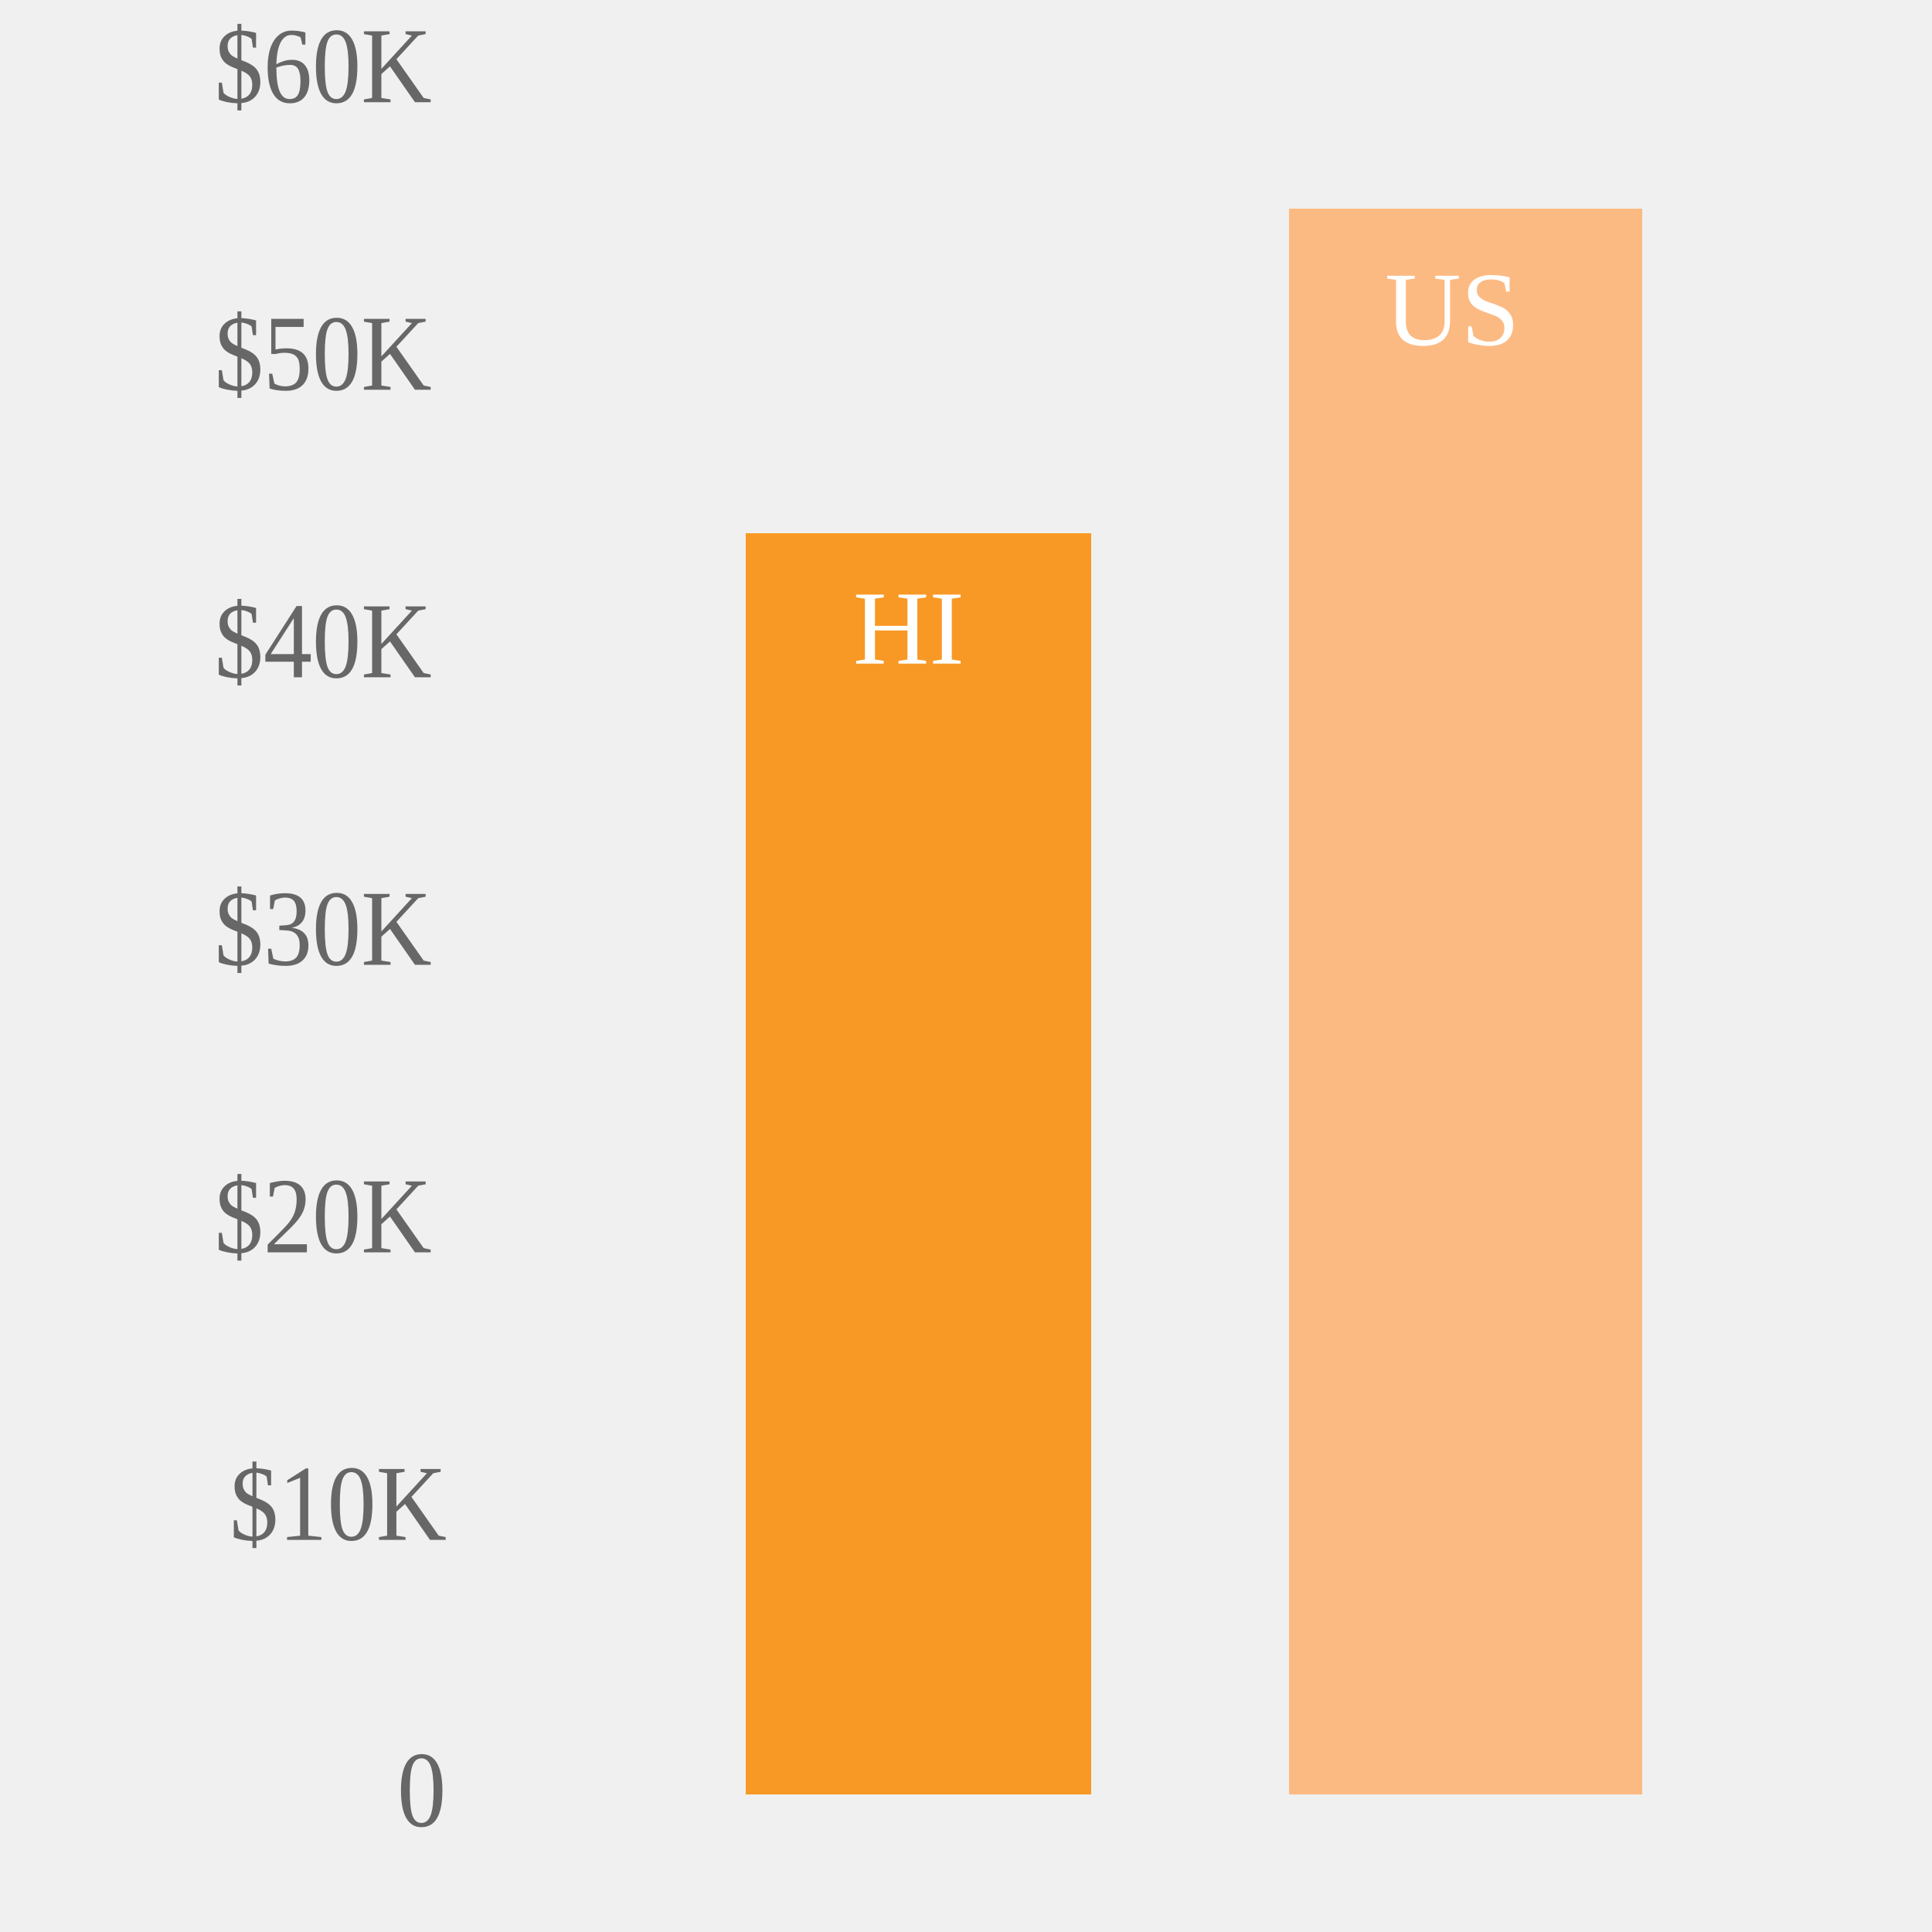
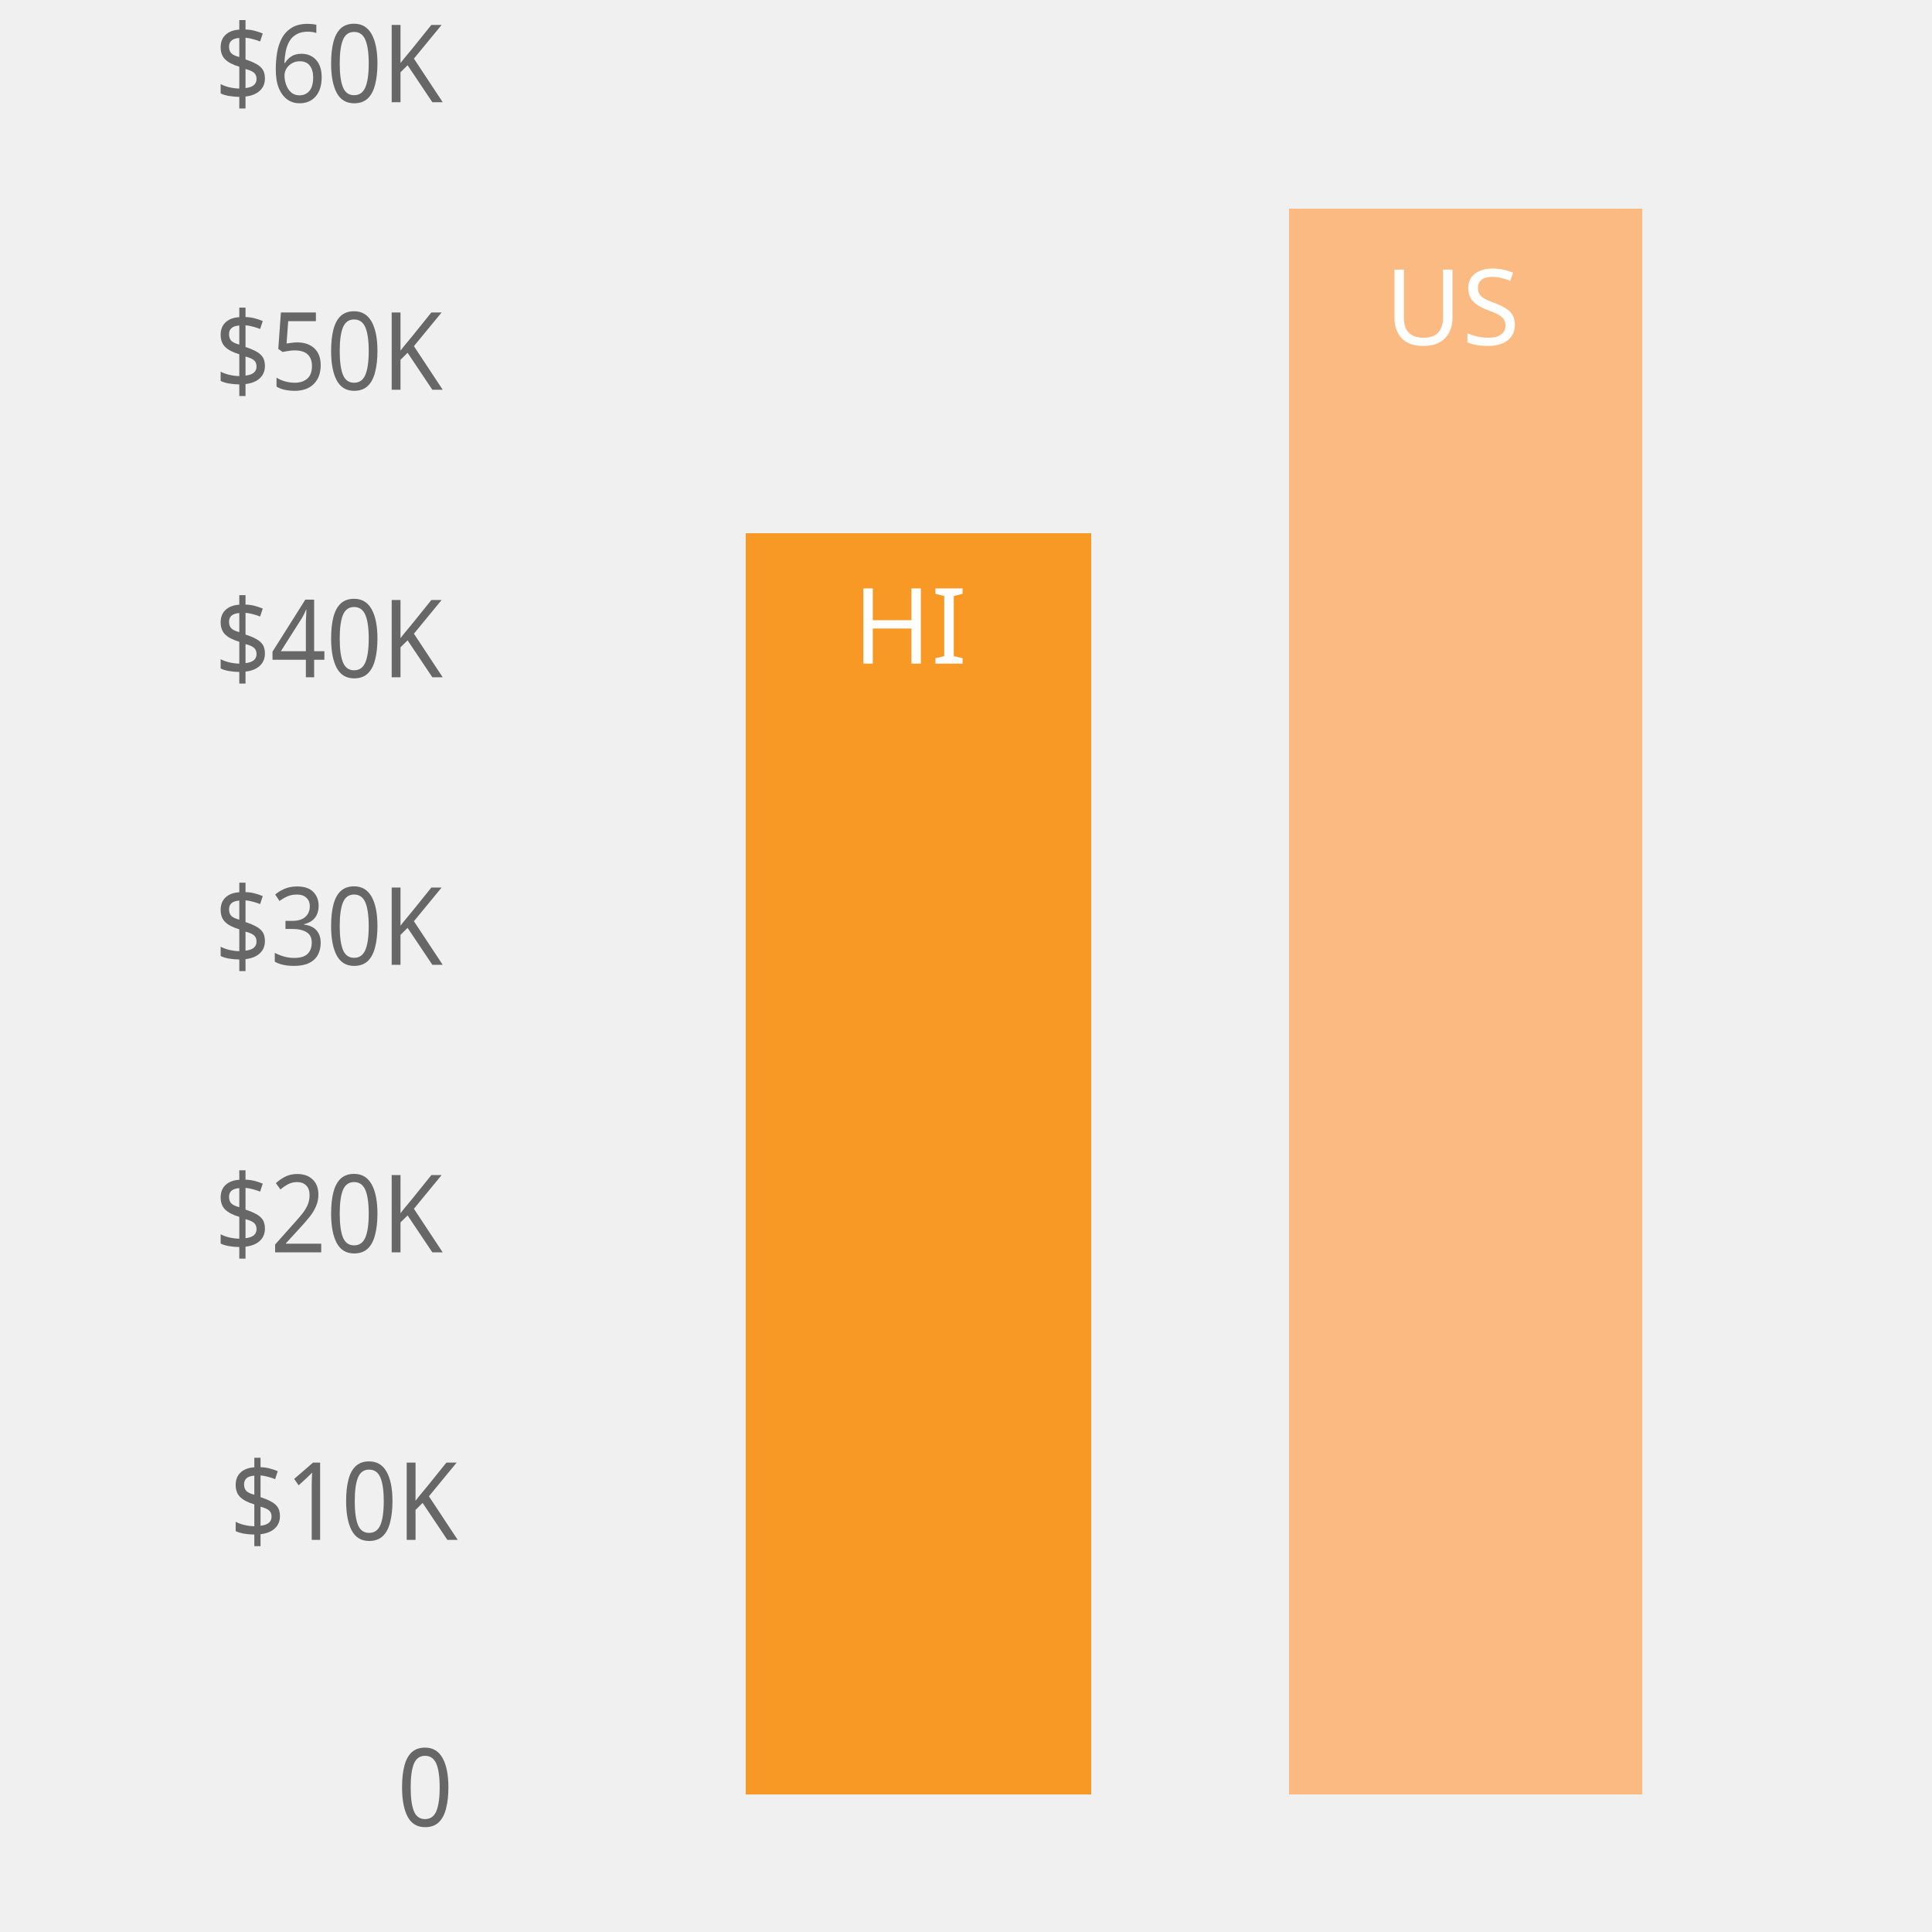
- <svg xmlns="http://www.w3.org/2000/svg" id="Layer_1" viewBox="0 0 250 250">
-   <style>.st0{fill:#F89925;} .st1{fill:#676767;} .st2{font-family:&amp;apos;Montserrat-Regular&amp;apos;;} .st3{font-size:14px;} .st4{fill:none;} .st5{fill:#FCBA83;} .st6{fill:#FFFFFF;} .st7{font-family:&amp;apos;Gotham-Bold&amp;apos;;} .st8{font-size:13.636px;}</style>
+ <svg xmlns="http://www.w3.org/2000/svg" viewBox="0 0 250 250" enable-background="new 0 0 250 250">
+   <style type="text/css">.st0{fill:#F89925;} .st1{fill:#676767;} .st2{font-family:'Montserrat-Regular';} .st3{font-size:14px;} .st4{fill:none;} .st5{fill:#FCBA83;} .st6{fill:#FFFFFF;} .st7{font-family:'Gotham-Bold';} .st8{font-size:13.636px;}</style>
  <path class="st0" d="M96.5 69h44.7v163.2H96.5V69z" />
-   <text transform="matrix(.903 0 0 1 29.706 199.26)" class="st1 st2 st3">$10K</text>
+   <text transform="matrix(.903 0 0 1 29.706 199.261)" class="st1 st2 st3">$10K</text>
  <text transform="matrix(.903 0 0 1 27.762 162.055)" class="st1 st2 st3">$20K</text>
  <text transform="matrix(.903 0 0 1 27.762 124.847)" class="st1 st2 st3">$30K</text>
  <text transform="matrix(.903 0 0 1 27.762 87.64)" class="st1 st2 st3">$40K</text>
  <text transform="matrix(.903 0 0 1 27.762 50.432)" class="st1 st2 st3">$50K</text>
  <text transform="matrix(.903 0 0 1 27.762 13.225)" class="st1 st2 st3">$60K</text>
  <path class="st4" d="M51.4 226.1h30.5v22.2H51.4z" />
  <text transform="matrix(.903 0 0 1 51.405 236.296)" class="st1 st2 st3">0</text>
  <path class="st5" d="M166.8 27h45.7v205.2h-45.7z" />
-   <g>
-     <path class="st4" d="M179.2 34.7h43v34.1h-43z" />
-     <text transform="translate(179.212 44.623)" class="st6 st7 st8">US</text>
-   </g>
+   <path class="st4" d="M179.2 34.7h43v34.1h-43z" />
+   <text transform="translate(179.212 44.623)" class="st6 st7 st8">US</text>
  <path class="st4" d="M110.4 75.9h43V110h-43z" />
-   <text transform="translate(110.39 85.875)" class="st6 st7 st8">HI</text>
+   <text transform="translate(110.389 85.875)" class="st6 st7 st8">HI</text>
</svg>
